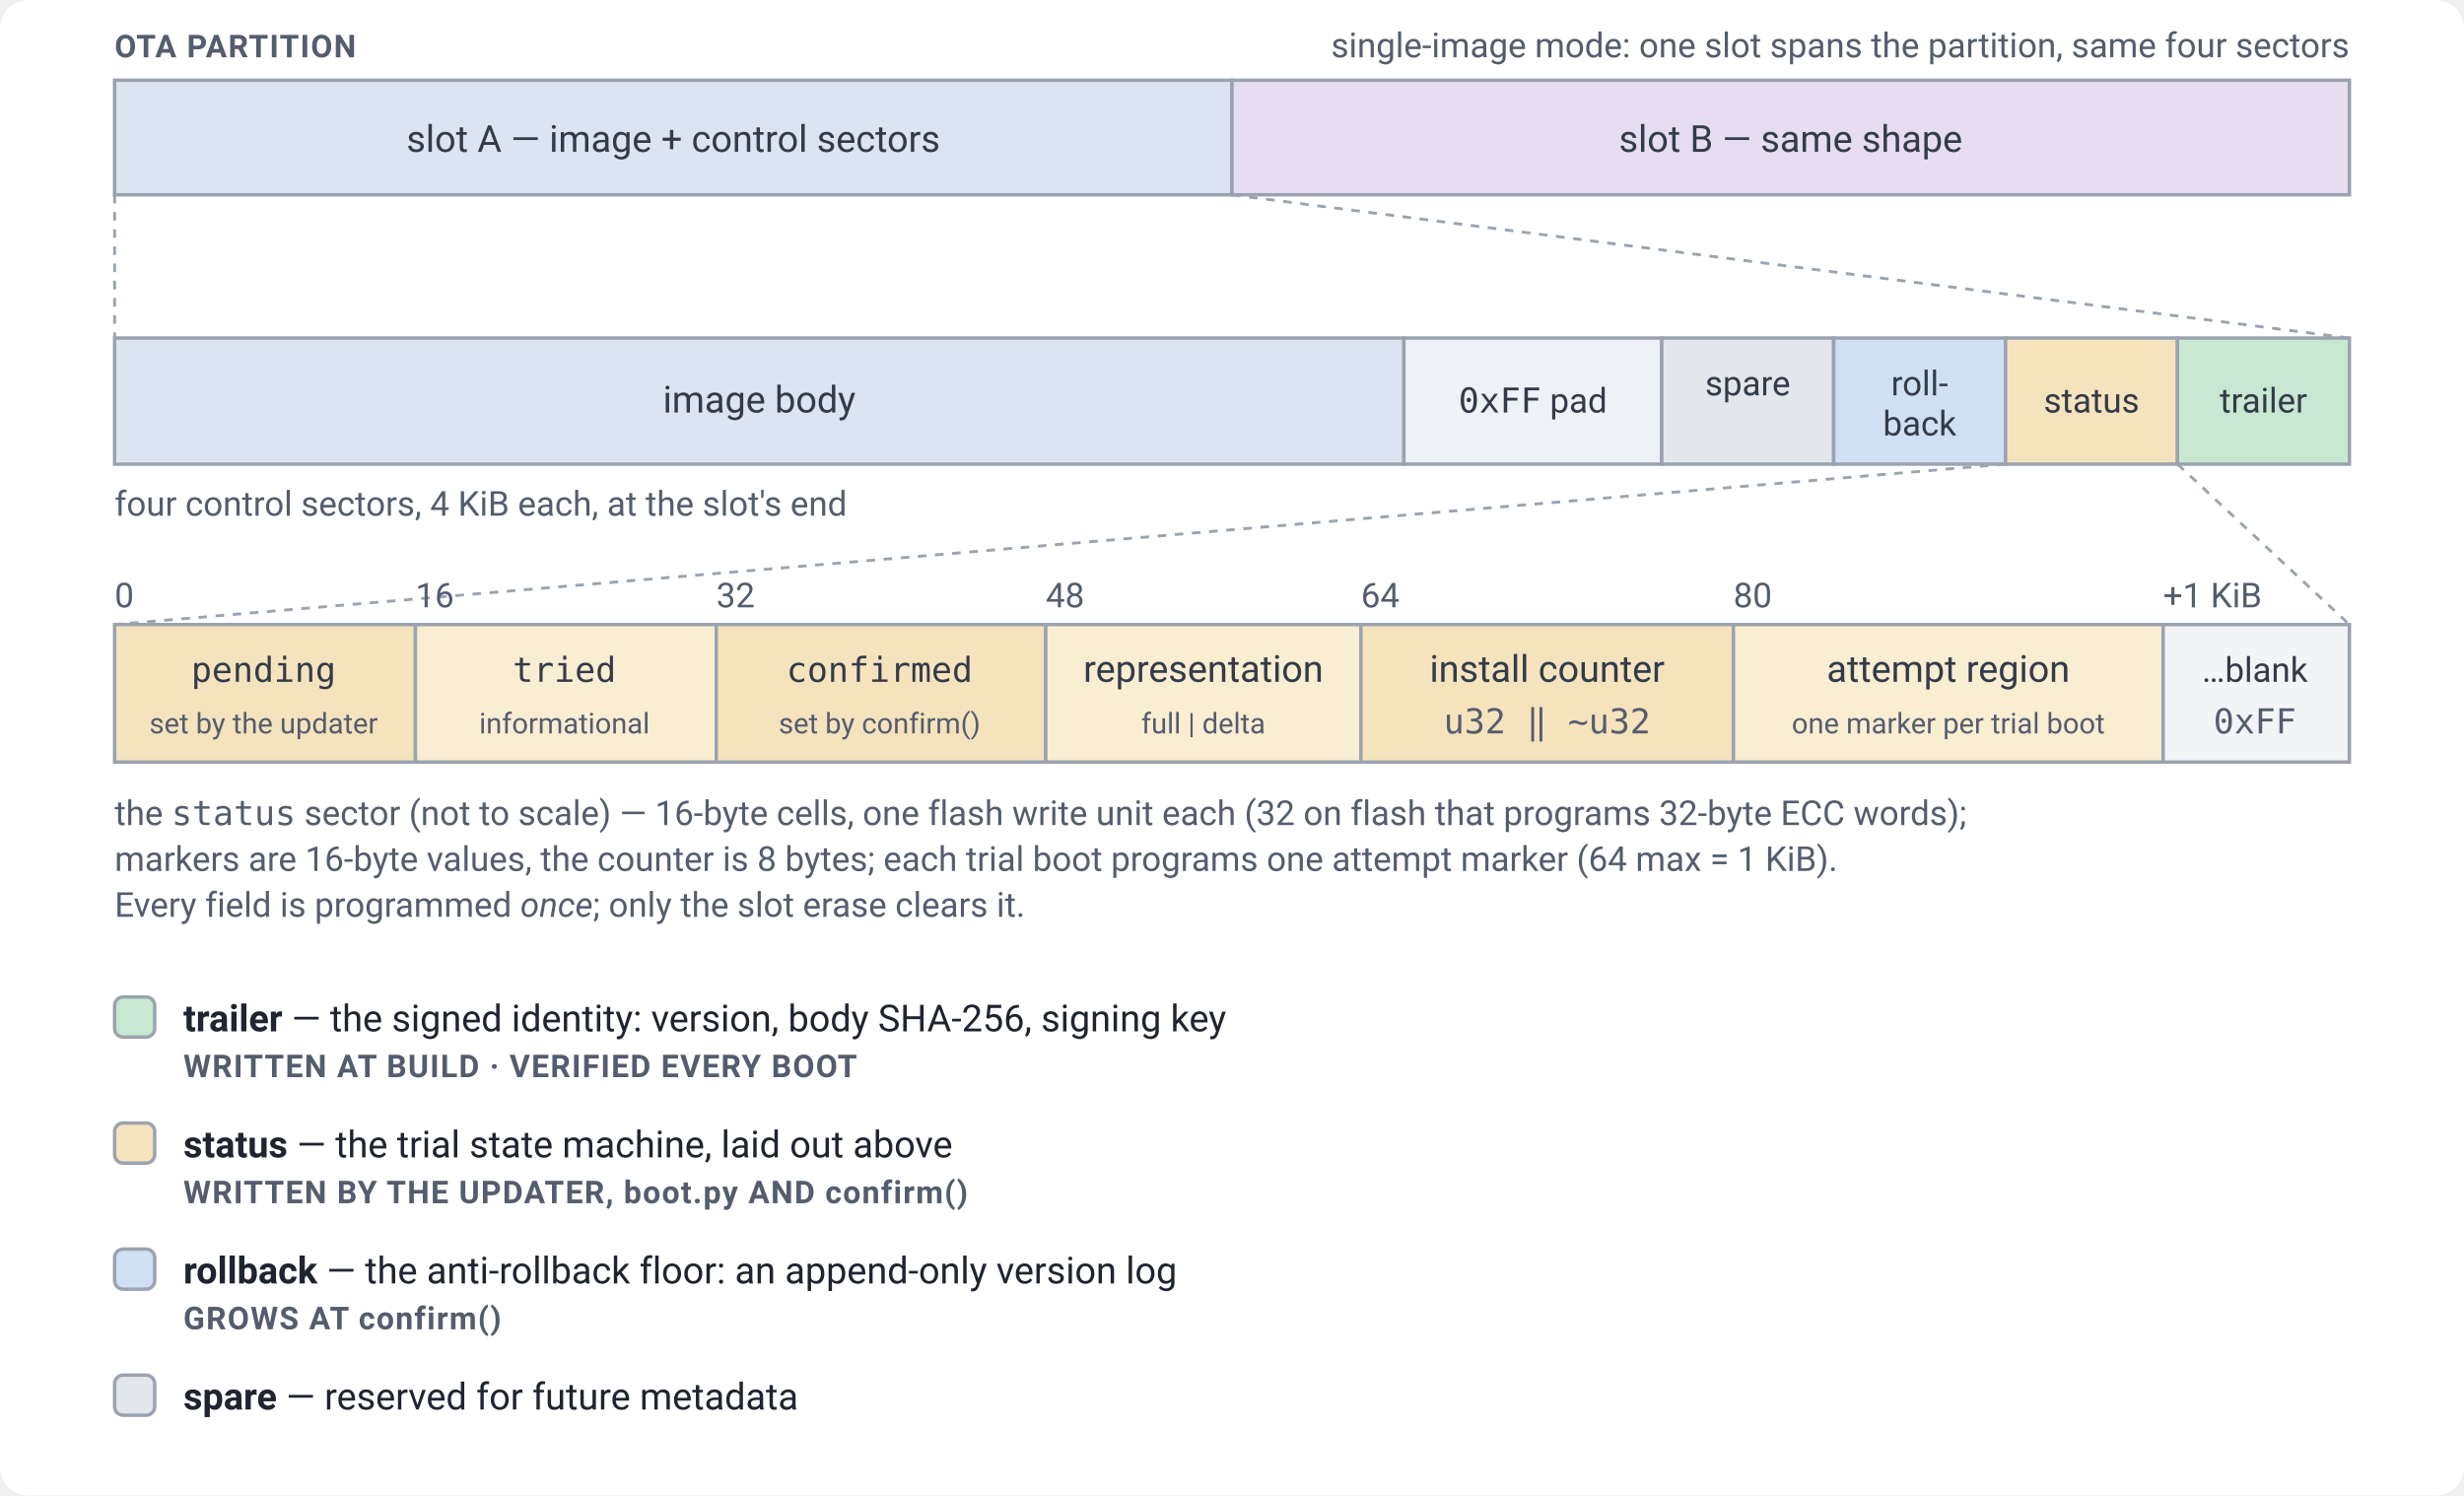
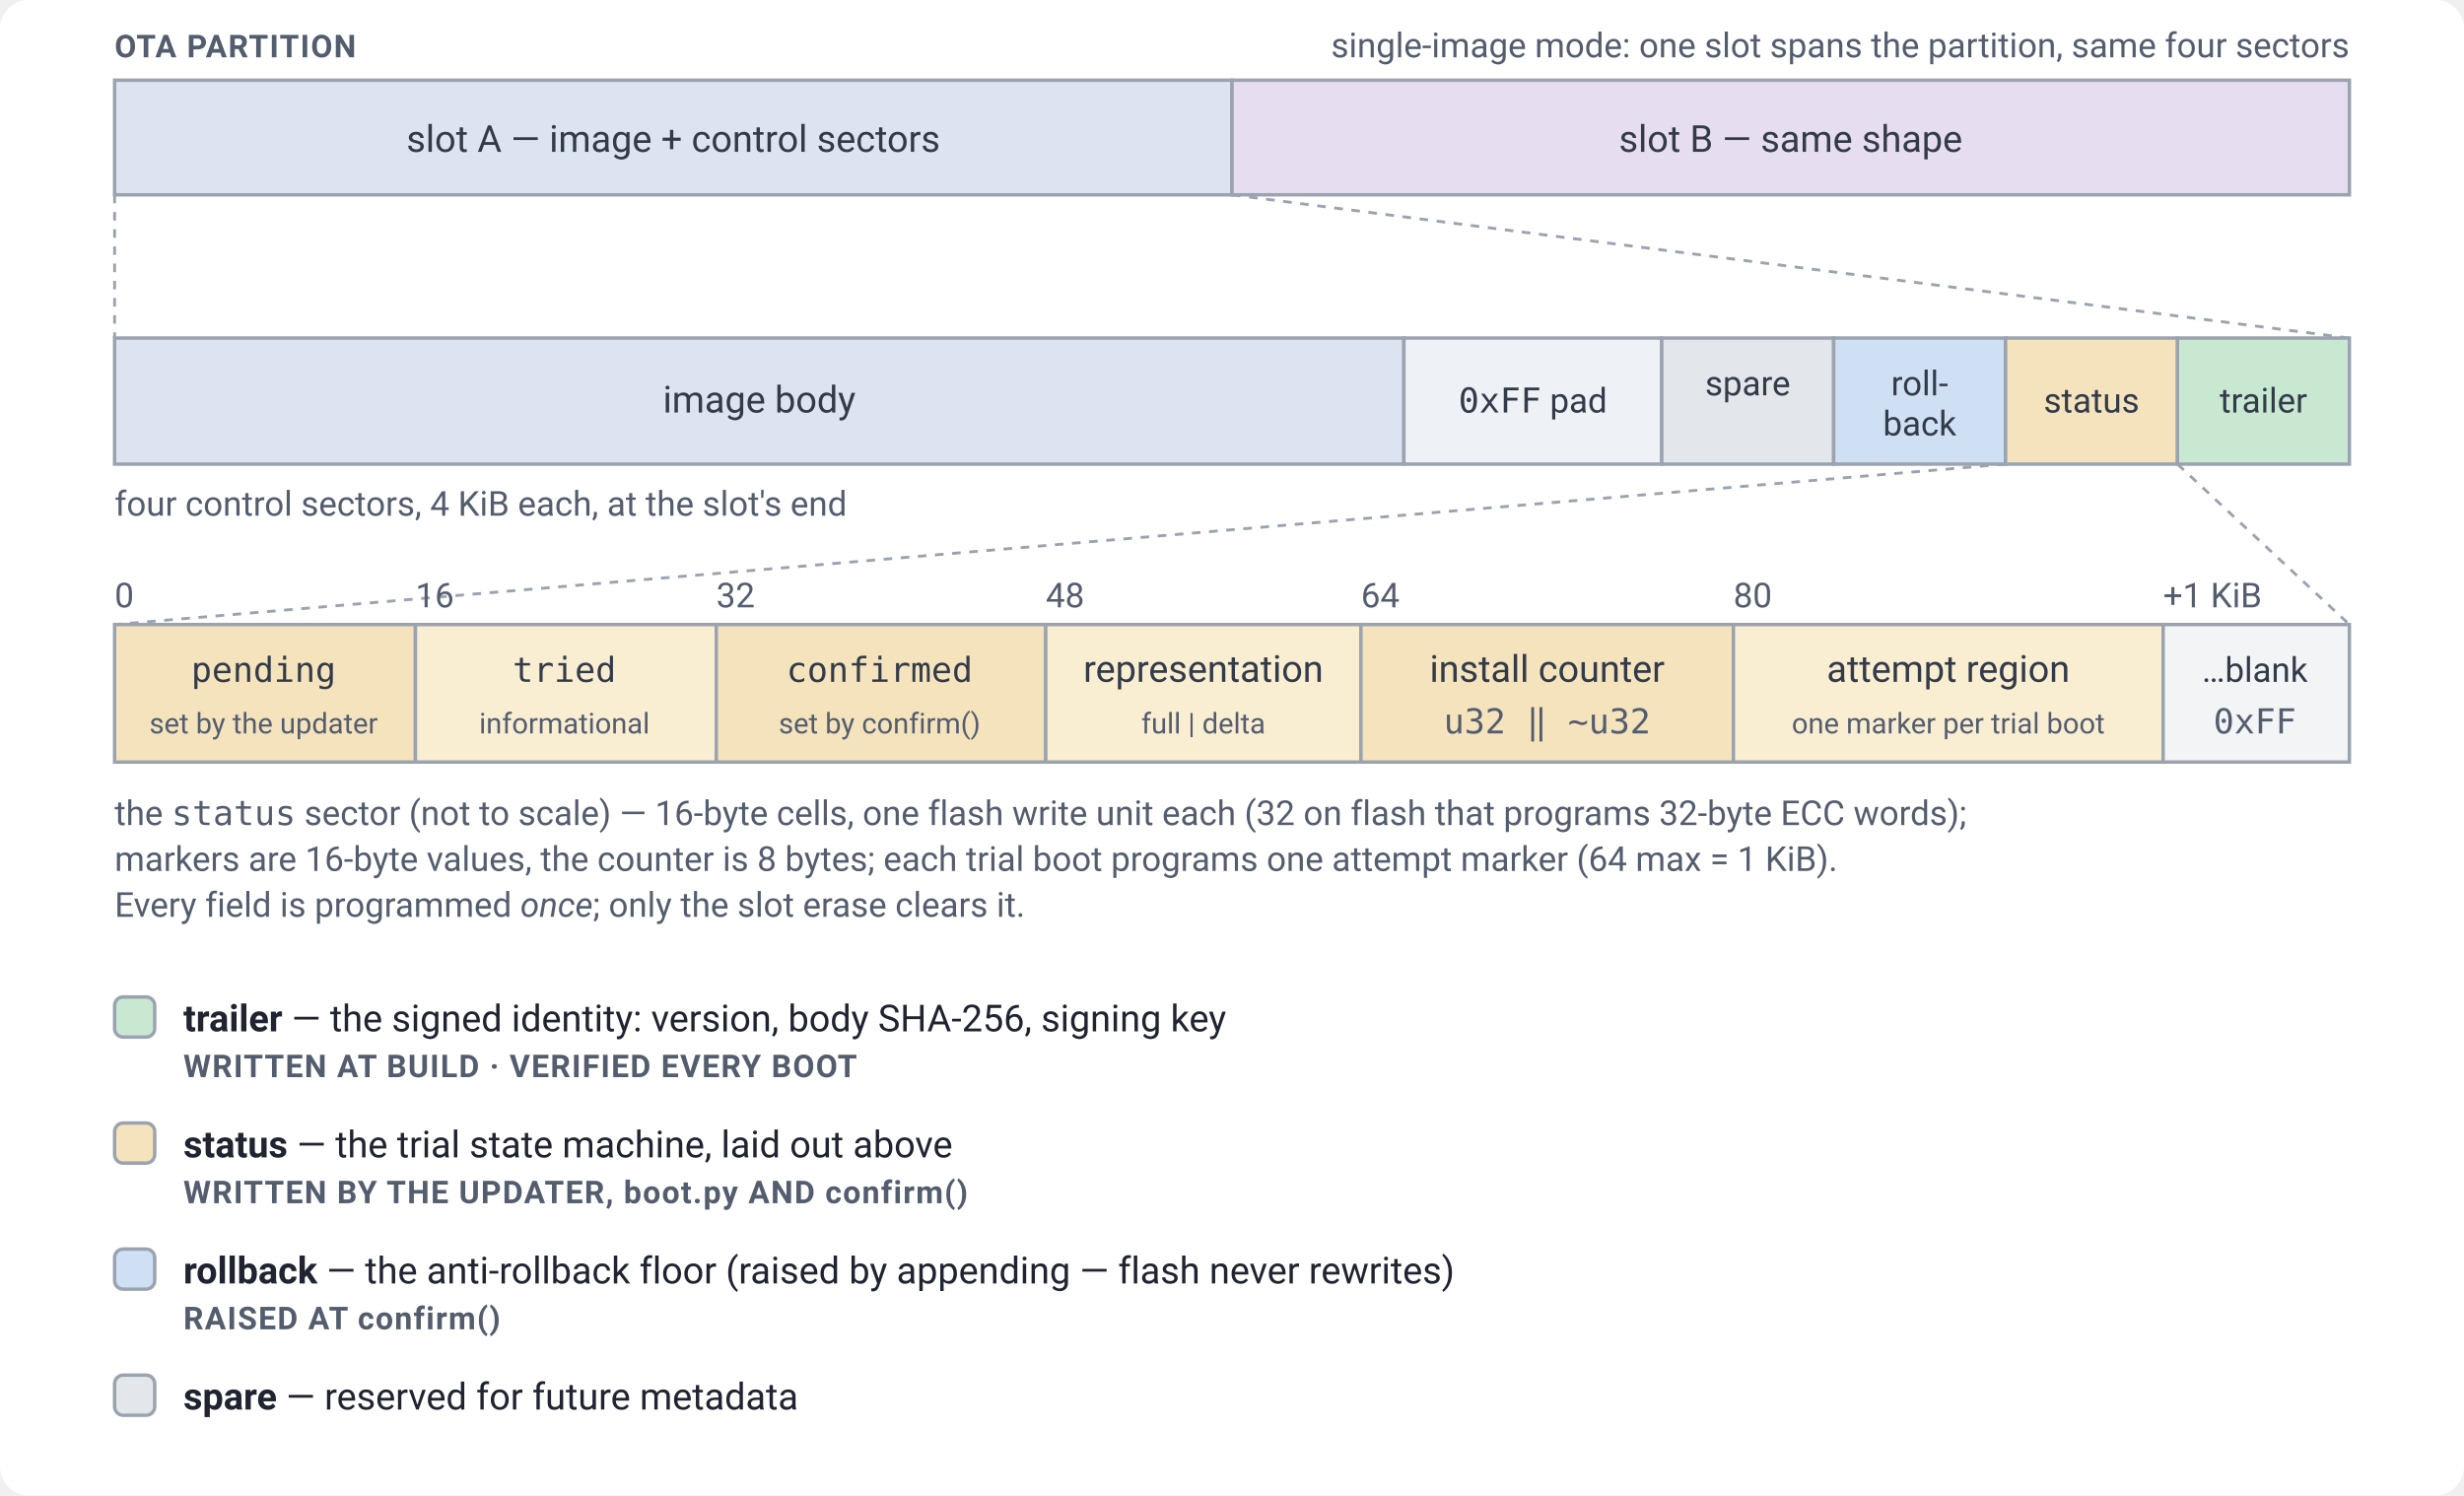
<svg xmlns="http://www.w3.org/2000/svg" viewBox="0 0 860 522" font-family="-apple-system, 'Segoe UI', Roboto, Helvetica, Arial, sans-serif" font-size="13">
  <style>
    .bg    { fill: #ffffff; }
    .t     { fill: #1f2430; }
    .bar   { fill: #333b49; }
    .barw  { fill: #545d6e; font-size: 10px; }
    .sub   { fill: #545d6e; font-size: 12px; }
    .who   { fill: #545d6e; font-size: 11px; font-weight: 600; letter-spacing: .04em; }
    .code  { font-family: ui-monospace, SFMono-Regular, Menlo, Consolas, monospace; font-size: 12px; }
    .seg   { stroke: #9aa3af; stroke-width: 1.2; }
    .zoom  { stroke: #9aa3af; stroke-width: 1; stroke-dasharray: 3 3; fill: none; }
    @media (prefers-color-scheme: dark) {
      .bg   { fill: #14181f; }
      .t    { fill: #e6e9f0; }
      .sub  { fill: #9aa5ba; }
      .who  { fill: #c3cede; }
      .seg  { stroke: #59637a; }
      .zoom { stroke: #59637a; }
    }
  </style>
  <rect class="bg" x="0" y="0" width="100%" height="100%" rx="10" />
  <text class="who" x="40" y="20">OTA PARTITION</text>
  <text class="sub" x="820" y="20" text-anchor="end">single-image mode: one slot spans the partition, same four sectors</text>
  <rect class="seg" x="40" y="28" width="390" height="40" fill="#dbe4f0" />
  <rect class="seg" x="430" y="28" width="390" height="40" fill="#e6ddf0" />
  <text class="bar" x="235" y="53" text-anchor="middle">slot A — image + control sectors</text>
  <text class="bar" x="625" y="53" text-anchor="middle">slot B — same shape</text>
  <path class="zoom" d="M40 68 L40 118" />
  <path class="zoom" d="M430 68 L820 118" />
  <rect class="seg" x="40" y="118" width="450" height="44" fill="#dbe4f0" />
  <rect class="seg" x="490" y="118" width="90" height="44" fill="#eef1f5" />
  <rect class="seg" x="580" y="118" width="60" height="44" fill="#e3e7ec" />
  <rect class="seg" x="640" y="118" width="60" height="44" fill="#cfe0f5" />
  <rect class="seg" x="700" y="118" width="60" height="44" fill="#f5e3bd" />
  <rect class="seg" x="760" y="118" width="60" height="44" fill="#c8e8d2" />
  <text class="bar" x="265" y="144" text-anchor="middle">image body</text>
  <text class="bar" x="535" y="144" text-anchor="middle" font-size="12">
    <tspan class="code">0xFF</tspan> pad</text>
  <text class="bar" x="610" y="138" text-anchor="middle" font-size="12">spare</text>
  <text class="bar" x="670" y="138" text-anchor="middle" font-size="12">roll-</text>
  <text class="bar" x="670" y="152" text-anchor="middle" font-size="12">back</text>
  <text class="bar" x="730" y="144" text-anchor="middle" font-size="12">status</text>
  <text class="bar" x="790" y="144" text-anchor="middle" font-size="12">trailer</text>
  <text class="sub" x="40" y="180">four control sectors, 4 KiB each, at the slot's end</text>
  <path class="zoom" d="M700 162 L40 218" />
  <path class="zoom" d="M760 162 L820 218" />
  <text class="sub" x="40" y="212" font-size="10">0</text>
  <text class="sub" x="145" y="212" font-size="10">16</text>
  <text class="sub" x="250" y="212" font-size="10">32</text>
  <text class="sub" x="365" y="212" font-size="10">48</text>
  <text class="sub" x="475" y="212" font-size="10">64</text>
  <text class="sub" x="605" y="212" font-size="10">80</text>
  <text class="sub" x="755" y="212" font-size="10">+1 KiB</text>
  <rect class="seg" x="40" y="218" width="105" height="48" fill="#f5e3bd" />
  <rect class="seg" x="145" y="218" width="105" height="48" fill="#f9edd2" />
  <rect class="seg" x="250" y="218" width="115" height="48" fill="#f5e3bd" />
  <rect class="seg" x="365" y="218" width="110" height="48" fill="#f9edd2" />
  <rect class="seg" x="475" y="218" width="130" height="48" fill="#f5e3bd" />
  <rect class="seg" x="605" y="218" width="150" height="48" fill="#f9edd2" />
  <rect class="seg" x="755" y="218" width="65" height="48" fill="#f3f4f6" />
  <text class="bar" x="92" y="238" text-anchor="middle">
    <tspan class="code">pending</tspan>
  </text>
  <text class="barw" x="92" y="256" text-anchor="middle">set by the updater</text>
  <text class="bar" x="197" y="238" text-anchor="middle">
    <tspan class="code">tried</tspan>
  </text>
  <text class="barw" x="197" y="256" text-anchor="middle">informational</text>
  <text class="bar" x="307" y="238" text-anchor="middle">
    <tspan class="code">confirmed</tspan>
  </text>
  <text class="barw" x="307" y="256" text-anchor="middle">set by confirm()</text>
  <text class="bar" x="420" y="238" text-anchor="middle">representation</text>
  <text class="barw" x="420" y="256" text-anchor="middle">full | delta</text>
  <text class="bar" x="540" y="238" text-anchor="middle">install counter</text>
  <text class="barw" x="540" y="256" text-anchor="middle">
    <tspan class="code" font-size="10">u32 ‖ ~u32</tspan>
  </text>
  <text class="bar" x="680" y="238" text-anchor="middle">attempt region</text>
  <text class="barw" x="680" y="256" text-anchor="middle">one marker per trial boot</text>
  <text class="bar" x="787" y="238" text-anchor="middle" font-size="12">…blank</text>
  <text class="barw" x="787" y="256" text-anchor="middle">
    <tspan class="code" font-size="10">0xFF</tspan>
  </text>
  <text class="sub" x="40" y="288">the <tspan class="code">status</tspan> sector (not to scale) — 16-byte cells, one flash write unit each (32 on flash that programs 32-byte ECC words);</text>
  <text class="sub" x="40" y="304">markers are 16-byte values, the counter is 8 bytes; each trial boot programs one attempt marker (64 max = 1 KiB).</text>
  <text class="sub" x="40" y="320">Every field is programmed <tspan font-style="italic">once</tspan>; only the slot erase clears it.</text>
  <rect class="seg" x="40" y="348" width="14" height="14" rx="3" fill="#c8e8d2" />
  <text class="t" x="64" y="360">
    <tspan font-weight="600">trailer</tspan> — the signed identity: version, body SHA-256, signing key</text>
  <text class="who" x="64" y="376">WRITTEN AT BUILD · VERIFIED EVERY BOOT</text>
  <rect class="seg" x="40" y="392" width="14" height="14" rx="3" fill="#f5e3bd" />
  <text class="t" x="64" y="404">
    <tspan font-weight="600">status</tspan> — the trial state machine, laid out above</text>
  <text class="who" x="64" y="420">WRITTEN BY THE UPDATER, boot.py AND confirm()</text>
  <rect class="seg" x="40" y="436" width="14" height="14" rx="3" fill="#cfe0f5" />
  <text class="t" x="64" y="448">
-     <tspan font-weight="600">rollback</tspan> — the anti-rollback floor: an append-only version log</text>
-   <text class="who" x="64" y="464">GROWS AT confirm()</text>
+     <tspan font-weight="600">rollback</tspan> — the anti-rollback floor (raised by appending — flash never rewrites)</text>
+   <text class="who" x="64" y="464">RAISED AT confirm()</text>
  <rect class="seg" x="40" y="480" width="14" height="14" rx="3" fill="#e3e7ec" />
  <text class="t" x="64" y="492">
    <tspan font-weight="600">spare</tspan> — reserved for future metadata</text>
</svg>
